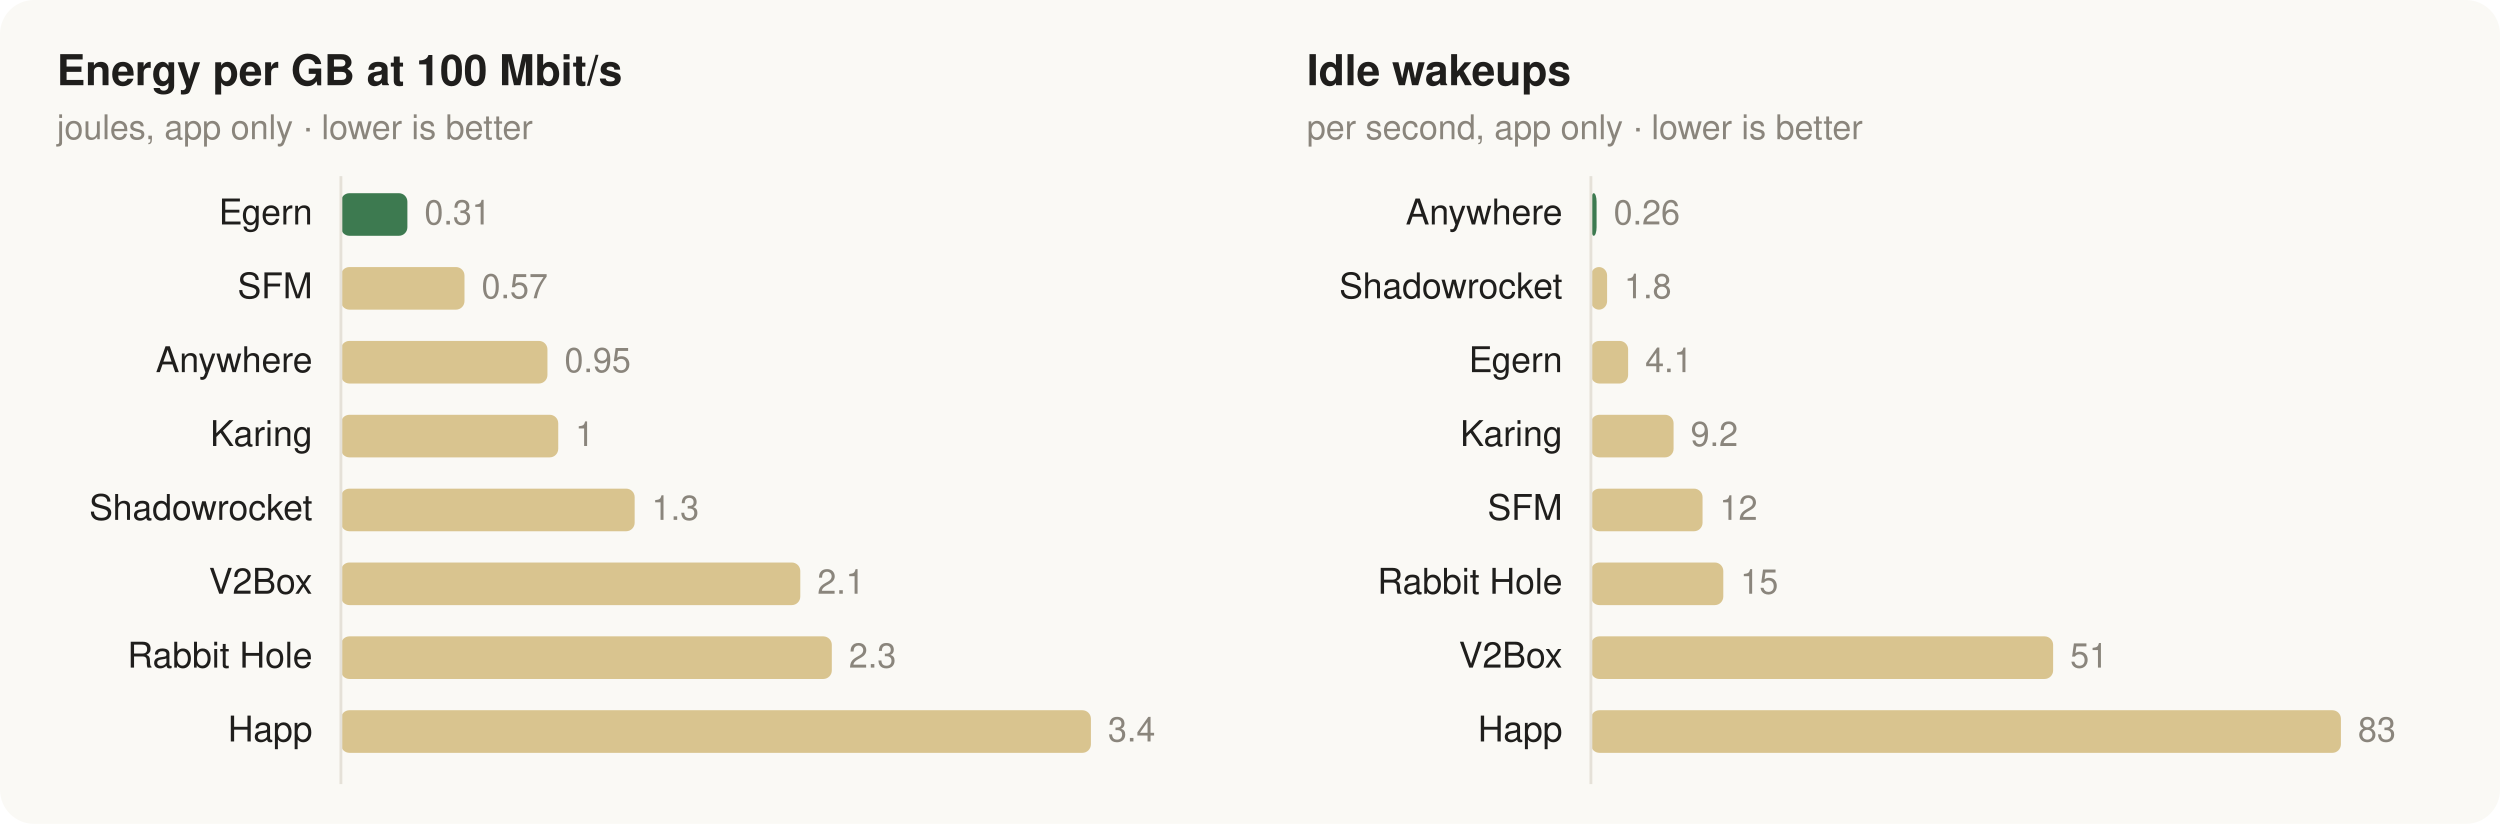
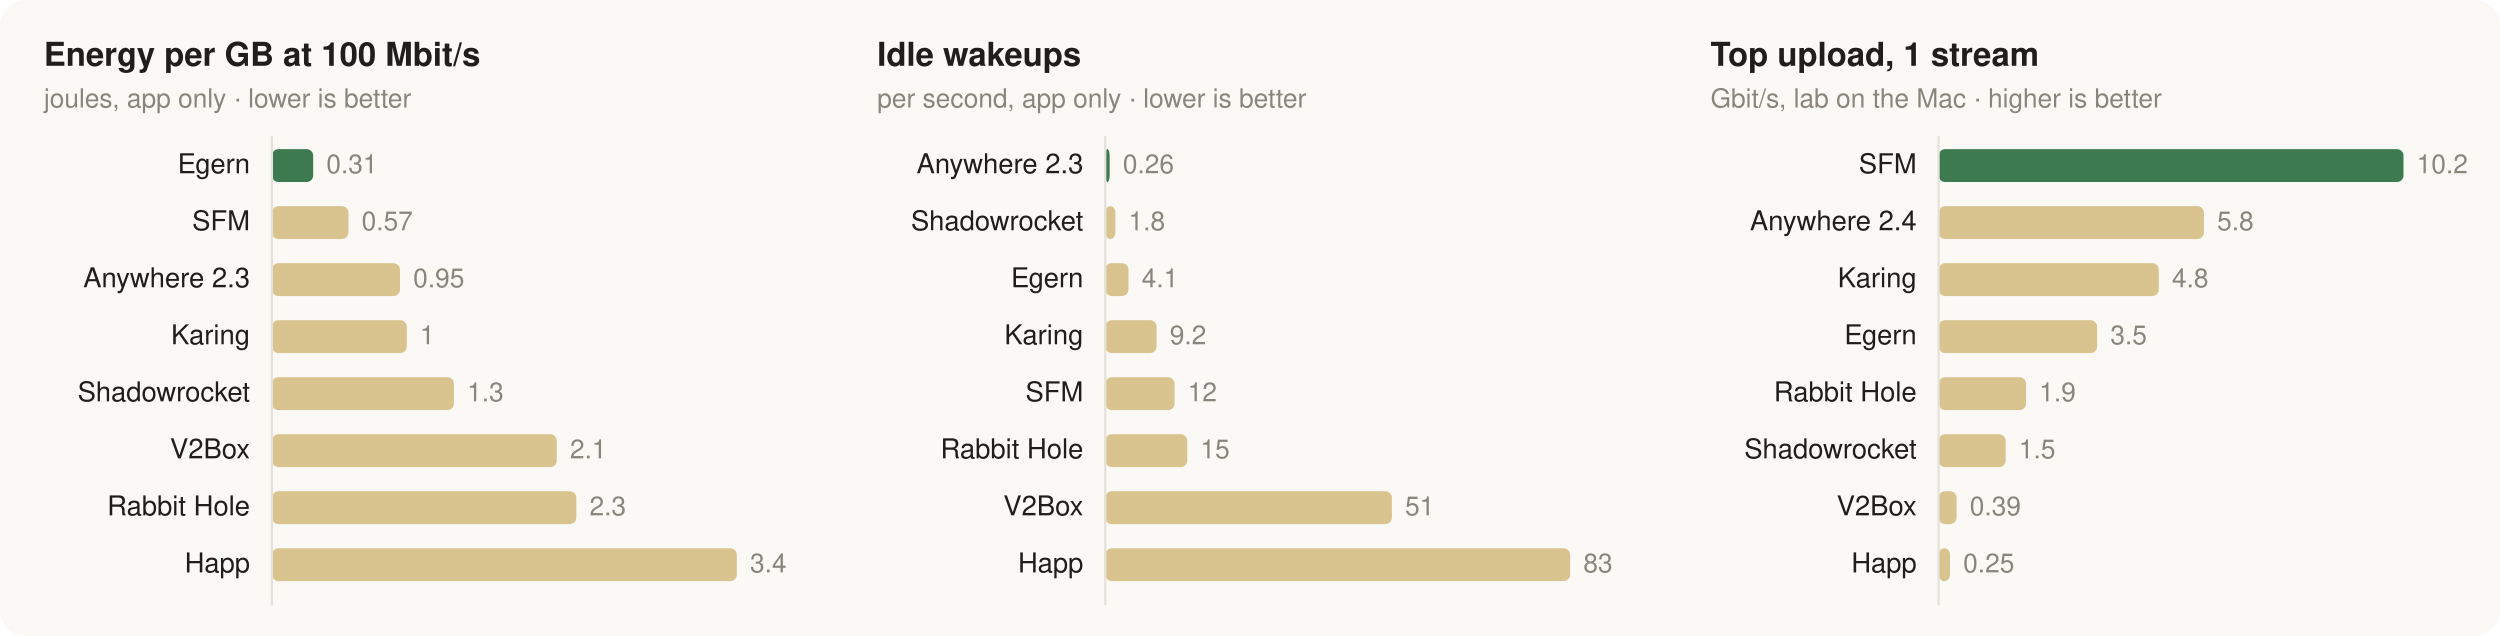
- <svg xmlns="http://www.w3.org/2000/svg" width="880" height="290" viewBox="0 0 880 290" font-family="-apple-system, BlinkMacSystemFont, Segoe UI, Helvetica, Arial, sans-serif">
-   <rect width="880" height="290" rx="12" fill="#faf9f5" />
+ <svg xmlns="http://www.w3.org/2000/svg" width="1140" height="290" viewBox="0 0 1140 290" font-family="-apple-system, BlinkMacSystemFont, Segoe UI, Helvetica, Arial, sans-serif">
+   <rect width="1140" height="290" rx="12" fill="#faf9f5" />
  <text x="20" y="30" font-size="15" font-weight="600" fill="#1f1e1c">Energy per GB at 100 Mbit/s</text>
  <text x="20" y="49" font-size="12" fill="#8a857c">joules, app only · lower is better</text>
-   <text x="110" y="79" font-size="12.5" text-anchor="end" fill="#1f1e1c">Egern</text>
-   <rect x="120" y="68" width="23.4" height="15" rx="3" fill="#3d7a50" />
-   <text x="149.4" y="79" font-size="12" fill="#8a857c">0.31</text>
-   <text x="110" y="105" font-size="12.5" text-anchor="end" fill="#1f1e1c">SFM</text>
-   <rect x="120" y="94" width="43.5" height="15" rx="3" fill="#d9c48f" />
-   <text x="169.5" y="105" font-size="12" fill="#8a857c">0.57</text>
-   <text x="110" y="131" font-size="12.5" text-anchor="end" fill="#1f1e1c">Anywhere</text>
-   <rect x="120" y="120" width="72.7" height="15" rx="3" fill="#d9c48f" />
-   <text x="198.7" y="131" font-size="12" fill="#8a857c">0.95</text>
-   <text x="110" y="157" font-size="12.5" text-anchor="end" fill="#1f1e1c">Karing</text>
-   <rect x="120" y="146" width="76.5" height="15" rx="3" fill="#d9c48f" />
-   <text x="202.5" y="157" font-size="12" fill="#8a857c">1</text>
-   <text x="110" y="183" font-size="12.5" text-anchor="end" fill="#1f1e1c">Shadowrocket</text>
-   <rect x="120" y="172" width="103.4" height="15" rx="3" fill="#d9c48f" />
-   <text x="229.4" y="183" font-size="12" fill="#8a857c">1.3</text>
-   <text x="110" y="209" font-size="12.5" text-anchor="end" fill="#1f1e1c">V2Box</text>
-   <rect x="120" y="198" width="161.7" height="15" rx="3" fill="#d9c48f" />
-   <text x="287.7" y="209" font-size="12" fill="#8a857c">2.1</text>
-   <text x="110" y="235" font-size="12.5" text-anchor="end" fill="#1f1e1c">Rabbit Hole</text>
-   <rect x="120" y="224" width="172.8" height="15" rx="3" fill="#d9c48f" />
-   <text x="298.8" y="235" font-size="12" fill="#8a857c">2.3</text>
-   <text x="110" y="261" font-size="12.5" text-anchor="end" fill="#1f1e1c">Happ</text>
-   <rect x="120" y="250" width="264.0" height="15" rx="3" fill="#d9c48f" />
-   <text x="390.0" y="261" font-size="12" fill="#8a857c">3.4</text>
-   <line x1="120" x2="120" y1="62" y2="276" stroke="#e5e1d8" />
-   <text x="460" y="30" font-size="15" font-weight="600" fill="#1f1e1c">Idle wakeups</text>
-   <text x="460" y="49" font-size="12" fill="#8a857c">per second, app only · lower is better</text>
-   <text x="550" y="79" font-size="12.5" text-anchor="end" fill="#1f1e1c">Anywhere</text>
-   <rect x="560" y="68" width="2.0" height="15" rx="3" fill="#3d7a50" />
-   <text x="568.0" y="79" font-size="12" fill="#8a857c">0.26</text>
-   <text x="550" y="105" font-size="12.5" text-anchor="end" fill="#1f1e1c">Shadowrocket</text>
-   <rect x="560" y="94" width="5.7" height="15" rx="3" fill="#d9c48f" />
-   <text x="571.7" y="105" font-size="12" fill="#8a857c">1.8</text>
-   <text x="550" y="131" font-size="12.5" text-anchor="end" fill="#1f1e1c">Egern</text>
-   <rect x="560" y="120" width="13.1" height="15" rx="3" fill="#d9c48f" />
-   <text x="579.1" y="131" font-size="12" fill="#8a857c">4.1</text>
-   <text x="550" y="157" font-size="12.5" text-anchor="end" fill="#1f1e1c">Karing</text>
-   <rect x="560" y="146" width="29.1" height="15" rx="3" fill="#d9c48f" />
-   <text x="595.1" y="157" font-size="12" fill="#8a857c">9.2</text>
-   <text x="550" y="183" font-size="12.5" text-anchor="end" fill="#1f1e1c">SFM</text>
-   <rect x="560" y="172" width="39.3" height="15" rx="3" fill="#d9c48f" />
-   <text x="605.3" y="183" font-size="12" fill="#8a857c">12</text>
-   <text x="550" y="209" font-size="12.5" text-anchor="end" fill="#1f1e1c">Rabbit Hole</text>
-   <rect x="560" y="198" width="46.6" height="15" rx="3" fill="#d9c48f" />
-   <text x="612.6" y="209" font-size="12" fill="#8a857c">15</text>
-   <text x="550" y="235" font-size="12.5" text-anchor="end" fill="#1f1e1c">V2Box</text>
-   <rect x="560" y="224" width="162.7" height="15" rx="3" fill="#d9c48f" />
-   <text x="728.7" y="235" font-size="12" fill="#8a857c">51</text>
-   <text x="550" y="261" font-size="12.5" text-anchor="end" fill="#1f1e1c">Happ</text>
-   <rect x="560" y="250" width="264.0" height="15" rx="3" fill="#d9c48f" />
-   <text x="830.0" y="261" font-size="12" fill="#8a857c">83</text>
-   <line x1="560" x2="560" y1="62" y2="276" stroke="#e5e1d8" />
+   <text x="114" y="79" font-size="12.5" text-anchor="end" fill="#1f1e1c">Egern</text>
+   <rect x="124" y="68" width="18.8" height="15" rx="3" fill="#3d7a50" />
+   <text x="148.8" y="79" font-size="12" fill="#8a857c">0.31</text>
+   <text x="114" y="105" font-size="12.5" text-anchor="end" fill="#1f1e1c">SFM</text>
+   <rect x="124" y="94" width="34.9" height="15" rx="3" fill="#d9c48f" />
+   <text x="164.9" y="105" font-size="12" fill="#8a857c">0.57</text>
+   <text x="114" y="131" font-size="12.5" text-anchor="end" fill="#1f1e1c">Anywhere 2.3</text>
+   <rect x="124" y="120" width="58.4" height="15" rx="3" fill="#d9c48f" />
+   <text x="188.4" y="131" font-size="12" fill="#8a857c">0.95</text>
+   <text x="114" y="157" font-size="12.5" text-anchor="end" fill="#1f1e1c">Karing</text>
+   <rect x="124" y="146" width="61.5" height="15" rx="3" fill="#d9c48f" />
+   <text x="191.5" y="157" font-size="12" fill="#8a857c">1</text>
+   <text x="114" y="183" font-size="12.5" text-anchor="end" fill="#1f1e1c">Shadowrocket</text>
+   <rect x="124" y="172" width="83.0" height="15" rx="3" fill="#d9c48f" />
+   <text x="213.0" y="183" font-size="12" fill="#8a857c">1.3</text>
+   <text x="114" y="209" font-size="12.5" text-anchor="end" fill="#1f1e1c">V2Box</text>
+   <rect x="124" y="198" width="129.9" height="15" rx="3" fill="#d9c48f" />
+   <text x="259.9" y="209" font-size="12" fill="#8a857c">2.1</text>
+   <text x="114" y="235" font-size="12.5" text-anchor="end" fill="#1f1e1c">Rabbit Hole</text>
+   <rect x="124" y="224" width="138.8" height="15" rx="3" fill="#d9c48f" />
+   <text x="268.8" y="235" font-size="12" fill="#8a857c">2.3</text>
+   <text x="114" y="261" font-size="12.5" text-anchor="end" fill="#1f1e1c">Happ</text>
+   <rect x="124" y="250" width="212.0" height="15" rx="3" fill="#d9c48f" />
+   <text x="342.0" y="261" font-size="12" fill="#8a857c">3.4</text>
+   <line x1="124" x2="124" y1="62" y2="276" stroke="#e5e1d8" />
+   <text x="400" y="30" font-size="15" font-weight="600" fill="#1f1e1c">Idle wakeups</text>
+   <text x="400" y="49" font-size="12" fill="#8a857c">per second, app only · lower is better</text>
+   <text x="494" y="79" font-size="12.5" text-anchor="end" fill="#1f1e1c">Anywhere 2.3</text>
+   <rect x="504" y="68" width="2.0" height="15" rx="3" fill="#3d7a50" />
+   <text x="512.0" y="79" font-size="12" fill="#8a857c">0.26</text>
+   <text x="494" y="105" font-size="12.5" text-anchor="end" fill="#1f1e1c">Shadowrocket</text>
+   <rect x="504" y="94" width="4.6" height="15" rx="3" fill="#d9c48f" />
+   <text x="514.6" y="105" font-size="12" fill="#8a857c">1.8</text>
+   <text x="494" y="131" font-size="12.5" text-anchor="end" fill="#1f1e1c">Egern</text>
+   <rect x="504" y="120" width="10.6" height="15" rx="3" fill="#d9c48f" />
+   <text x="520.6" y="131" font-size="12" fill="#8a857c">4.1</text>
+   <text x="494" y="157" font-size="12.5" text-anchor="end" fill="#1f1e1c">Karing</text>
+   <rect x="504" y="146" width="23.4" height="15" rx="3" fill="#d9c48f" />
+   <text x="533.4" y="157" font-size="12" fill="#8a857c">9.2</text>
+   <text x="494" y="183" font-size="12.5" text-anchor="end" fill="#1f1e1c">SFM</text>
+   <rect x="504" y="172" width="31.6" height="15" rx="3" fill="#d9c48f" />
+   <text x="541.6" y="183" font-size="12" fill="#8a857c">12</text>
+   <text x="494" y="209" font-size="12.5" text-anchor="end" fill="#1f1e1c">Rabbit Hole</text>
+   <rect x="504" y="198" width="37.4" height="15" rx="3" fill="#d9c48f" />
+   <text x="547.4" y="209" font-size="12" fill="#8a857c">15</text>
+   <text x="494" y="235" font-size="12.5" text-anchor="end" fill="#1f1e1c">V2Box</text>
+   <rect x="504" y="224" width="130.7" height="15" rx="3" fill="#d9c48f" />
+   <text x="640.7" y="235" font-size="12" fill="#8a857c">51</text>
+   <text x="494" y="261" font-size="12.5" text-anchor="end" fill="#1f1e1c">Happ</text>
+   <rect x="504" y="250" width="212.0" height="15" rx="3" fill="#d9c48f" />
+   <text x="722.0" y="261" font-size="12" fill="#8a857c">83</text>
+   <line x1="504" x2="504" y1="62" y2="276" stroke="#e5e1d8" />
+   <text x="780" y="30" font-size="15" font-weight="600" fill="#1f1e1c">Top upload, 1 stream</text>
+   <text x="780" y="49" font-size="12" fill="#8a857c">Gbit/s, lab on the Mac · higher is better</text>
+   <text x="874" y="79" font-size="12.5" text-anchor="end" fill="#1f1e1c">SFM</text>
+   <rect x="884" y="68" width="212.0" height="15" rx="3" fill="#3d7a50" />
+   <text x="1102.0" y="79" font-size="12" fill="#8a857c">10.2</text>
+   <text x="874" y="105" font-size="12.5" text-anchor="end" fill="#1f1e1c">Anywhere 2.4</text>
+   <rect x="884" y="94" width="121.0" height="15" rx="3" fill="#d9c48f" />
+   <text x="1011.0" y="105" font-size="12" fill="#8a857c">5.8</text>
+   <text x="874" y="131" font-size="12.5" text-anchor="end" fill="#1f1e1c">Karing</text>
+   <rect x="884" y="120" width="100.4" height="15" rx="3" fill="#d9c48f" />
+   <text x="990.4" y="131" font-size="12" fill="#8a857c">4.8</text>
+   <text x="874" y="157" font-size="12.5" text-anchor="end" fill="#1f1e1c">Egern</text>
+   <rect x="884" y="146" width="72.3" height="15" rx="3" fill="#d9c48f" />
+   <text x="962.3" y="157" font-size="12" fill="#8a857c">3.5</text>
+   <text x="874" y="183" font-size="12.5" text-anchor="end" fill="#1f1e1c">Rabbit Hole</text>
+   <rect x="884" y="172" width="39.9" height="15" rx="3" fill="#d9c48f" />
+   <text x="929.9" y="183" font-size="12" fill="#8a857c">1.9</text>
+   <text x="874" y="209" font-size="12.5" text-anchor="end" fill="#1f1e1c">Shadowrocket</text>
+   <rect x="884" y="198" width="30.6" height="15" rx="3" fill="#d9c48f" />
+   <text x="920.6" y="209" font-size="12" fill="#8a857c">1.5</text>
+   <text x="874" y="235" font-size="12.5" text-anchor="end" fill="#1f1e1c">V2Box</text>
+   <rect x="884" y="224" width="8.2" height="15" rx="3" fill="#d9c48f" />
+   <text x="898.2" y="235" font-size="12" fill="#8a857c">0.39</text>
+   <text x="874" y="261" font-size="12.5" text-anchor="end" fill="#1f1e1c">Happ</text>
+   <rect x="884" y="250" width="5.2" height="15" rx="3" fill="#d9c48f" />
+   <text x="895.2" y="261" font-size="12" fill="#8a857c">0.25</text>
+   <line x1="884" x2="884" y1="62" y2="276" stroke="#e5e1d8" />
</svg>
